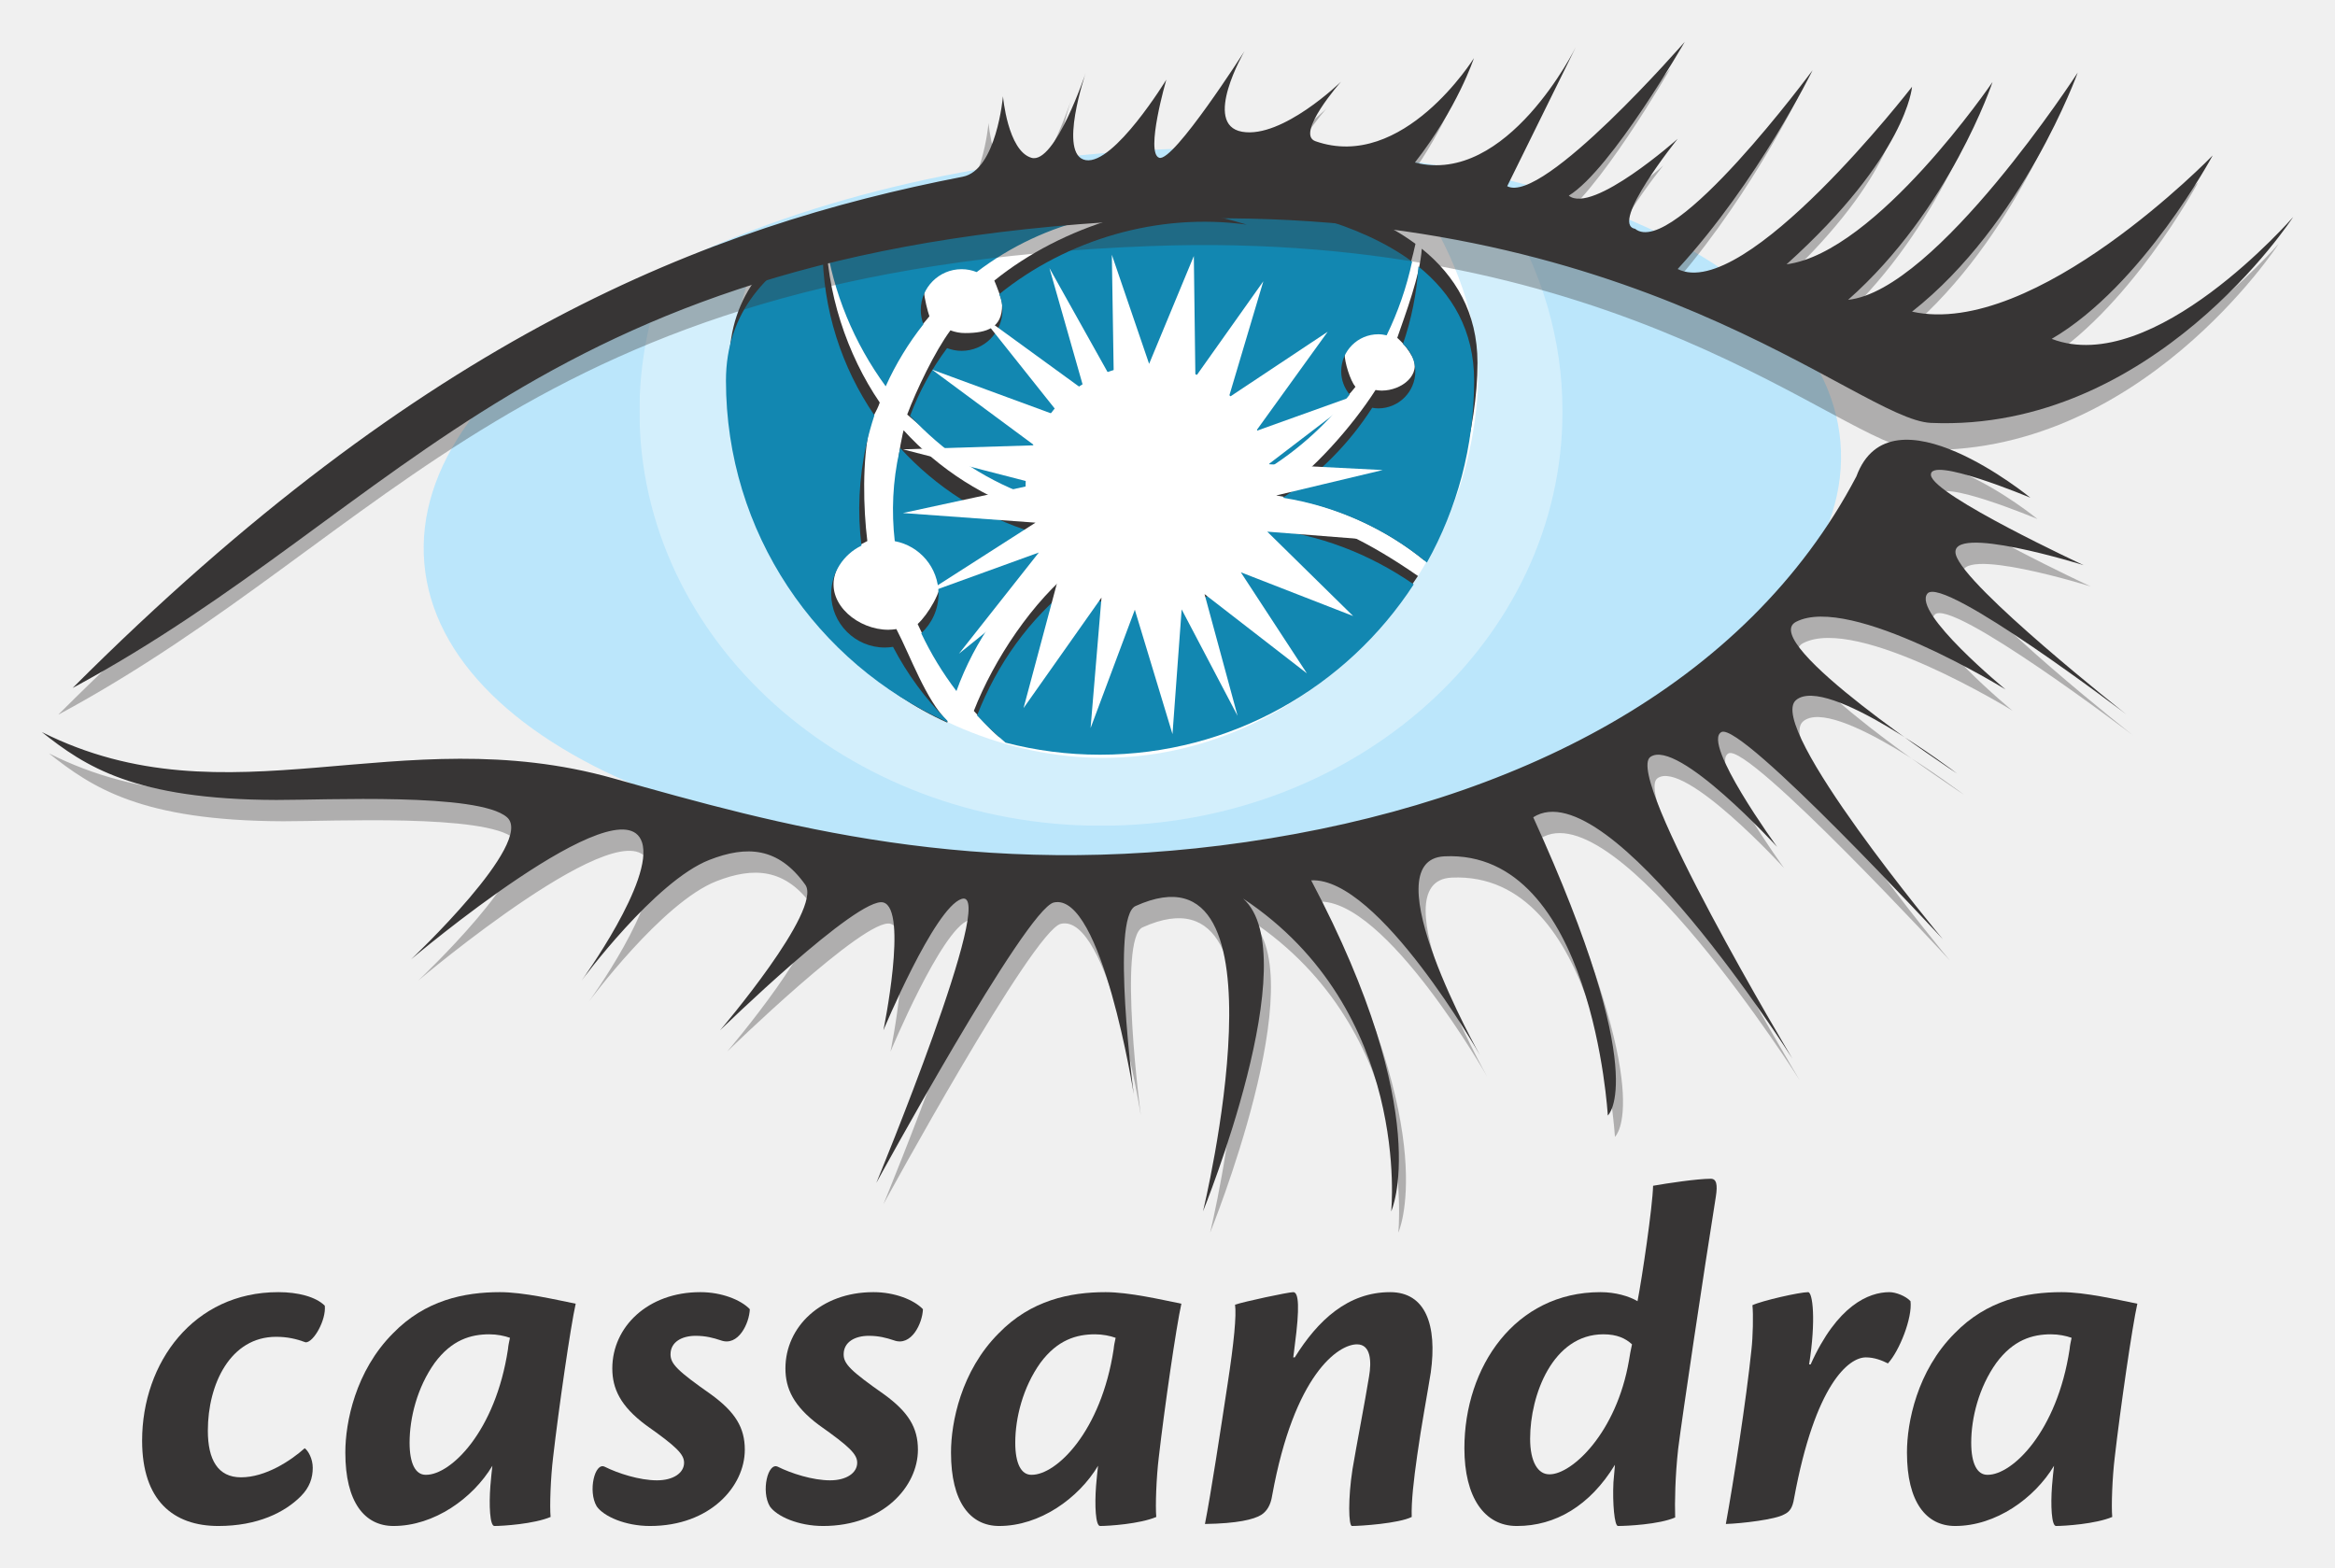
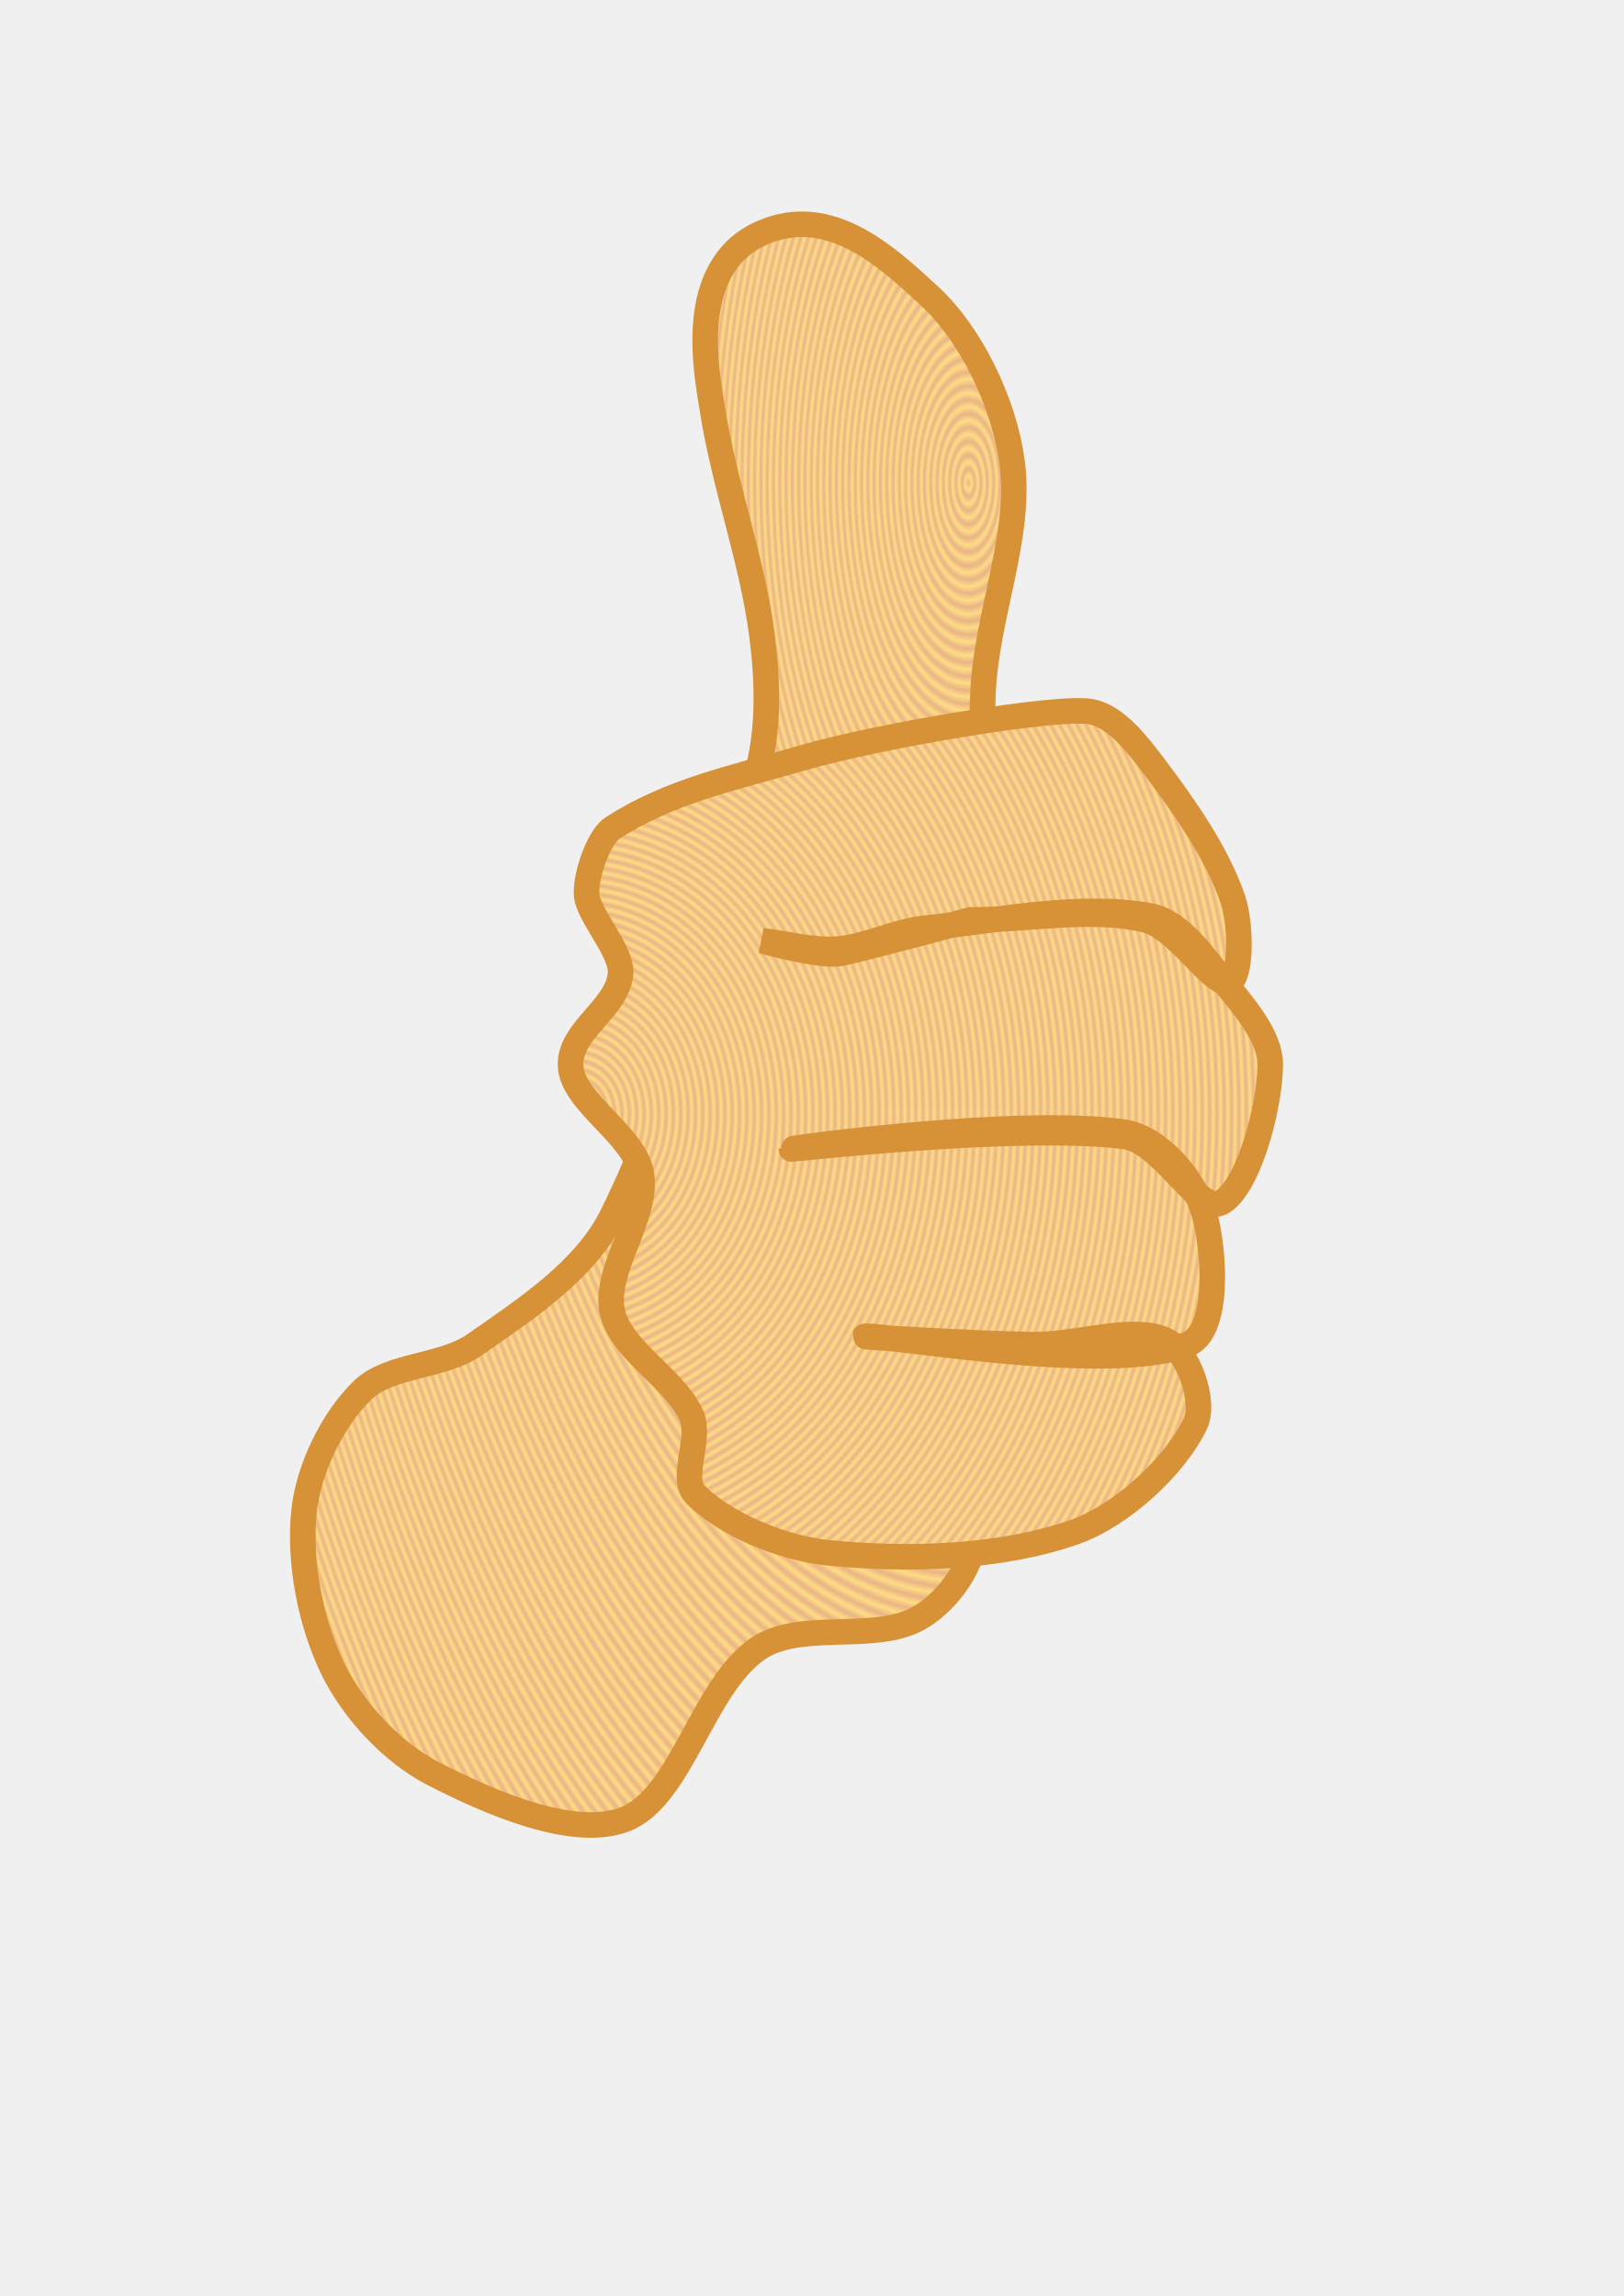
- <svg xmlns="http://www.w3.org/2000/svg" version="1.1" width="279.184" height="187.477" id="svg2816" xml:space="preserve">
-   <defs id="defs2820">
-     <clipPath id="clipPath2832">
-       <path d="M 0,792 612,792 612,0 0,0 0,792 z" id="path2834" />
-     </clipPath>
-     <clipPath id="clipPath2844">
-       <path d="M 0,792 612,792 612,0 0,0 0,792 z" id="path2846" />
-     </clipPath>
-     <clipPath id="clipPath2852">
-       <path d="m 96.008,715.93 88.29,0 0,-62.176 -88.29,0 0,62.176 z" id="path2854" />
-     </clipPath>
-     <clipPath id="clipPath2868">
-       <path d="M 0,792 612,792 612,0 0,0 0,792 z" id="path2870" />
-     </clipPath>
-     <clipPath id="clipPath2880">
-       <path d="M 0,792 612,792 612,0 0,0 0,792 z" id="path2882" />
-     </clipPath>
-     <clipPath id="clipPath2908">
-       <path d="M 0,792 612,792 612,0 0,0 0,792 z" id="path2910" />
-     </clipPath>
-     <clipPath id="clipPath2936">
-       <path d="M 0,792 612,792 612,0 0,0 0,792 z" id="path2938" />
-     </clipPath>
-     <clipPath id="clipPath2944">
-       <path d="m 121.202,708.378 45.899,0 0,-45.859 -45.899,0 0,45.859 z" id="path2946" />
-     </clipPath>
-     <clipPath id="clipPath2960">
-       <path d="M 0,792 612,792 612,0 0,0 0,792 z" id="path2962" />
-     </clipPath>
-     <clipPath id="clipPath2968">
-       <path d="m 40.403,726.188 212.402,0 0,-61.818 -212.402,0 0,61.818 z" id="path2970" />
-     </clipPath>
-     <clipPath id="clipPath2988">
-       <path d="M 0,792 612,792 612,0 0,0 0,792 z" id="path2990" />
-     </clipPath>
-     <clipPath id="clipPath2996">
-       <path d="m 39.52,688.644 199.381,0 0,-73.818 -199.381,0 0,73.818 z" id="path2998" />
-     </clipPath>
-     <clipPath id="clipPath3016">
-       <path d="M 0,792 612,792 612,0 0,0 0,792 z" id="path3018" />
-     </clipPath>
+ <svg xmlns="http://www.w3.org/2000/svg" xmlns:xlink="http://www.w3.org/1999/xlink" height="297mm" id="svg1" width="210mm">
+   <defs id="defs4">
+     <linearGradient id="linearGradient1683">
+       <stop id="stop1684" offset="0" style="stop-color:#e9b487;stop-opacity:1;" />
+       <stop id="stop1685" offset="1" style="stop-color:#ffdc84;stop-opacity:1;" />
+     </linearGradient>
+     <radialGradient cx="701.691" cy="159.294" fx="701.691" fy="159.294" gradientTransform="scale(0.674688,1.482166)" gradientUnits="userSpaceOnUse" id="radialGradient1686" r="2.279" spreadMethod="reflect" xlink:href="#linearGradient1683" />
+     <radialGradient cx="309.893" cy="496.575" fx="309.893" fy="496.575" gradientTransform="scale(0.911683,1.096872)" gradientUnits="userSpaceOnUse" id="radialGradient1692" r="1.969" spreadMethod="reflect" xlink:href="#linearGradient1683" />
  </defs>
-   <g transform="translate(-62.66865,-74.06425)" id="layer1" style="display:inline">
-     <g transform="matrix(1.25,0,0,-1.25,19.11765,990)" id="g3012">
-       <g clip-path="url(#clipPath3016)" id="g3014">
-         <g transform="translate(61.4912,609.1372)" id="g3020">
-           <path d="M 0,0 C 1.824,0 3.552,-0.432 4.417,-1.296 4.561,-2.641 3.36,-4.801 2.592,-4.801 1.68,-4.465 0.816,-4.272 -0.24,-4.272 c -4.368,0 -6.529,-4.513 -6.529,-8.977 0,-2.784 0.96,-4.465 3.169,-4.465 2.352,0 4.752,1.584 6.096,2.784 0.336,-0.239 0.768,-1.008 0.768,-1.872 0,-0.96 -0.288,-1.872 -1.152,-2.736 -1.536,-1.536 -4.128,-2.832 -7.873,-2.832 -4.32,0 -7.296,2.448 -7.296,8.161 C -13.057,-6.721 -8.113,0 -0.048,0 L 0,0 z" id="path3022" style="fill:#373535;fill-opacity:1;fill-rule:nonzero;stroke:none" />
-         </g>
-         <g transform="translate(75.6021,591.6636)" id="g3024">
-           <path d="m 0,0 c 2.352,0 6.625,4.129 7.825,12.001 0.048,0.48 0.096,0.624 0.192,1.104 -0.528,0.192 -1.248,0.336 -1.969,0.336 -1.776,0 -3.6,-0.528 -5.232,-2.736 -1.68,-2.352 -2.4,-5.28 -2.4,-7.633 C -1.584,1.057 -1.008,0 -0.048,0 L 0,0 z m -7.729,2.16 c 0,2.832 0.96,7.777 4.561,11.377 3.072,3.168 6.816,3.937 10.225,3.937 2.256,0 5.328,-0.72 7.248,-1.105 -0.48,-2.112 -1.632,-10.08 -2.16,-14.688 -0.24,-1.969 -0.336,-4.705 -0.24,-5.713 -1.584,-0.672 -4.56,-0.864 -5.377,-0.864 -0.431,0 -0.528,1.968 -0.383,3.84 0.047,0.624 0.144,1.536 0.191,1.92 -1.872,-3.12 -5.568,-5.76 -9.456,-5.76 -2.784,0 -4.609,2.304 -4.609,7.008 l 0,0.048 z" id="path3026" style="fill:#373535;fill-opacity:1;fill-rule:nonzero;stroke:none" />
-         </g>
-         <g transform="translate(101.8579,609.1372)" id="g3028">
-           <path d="m 0,0 c 1.968,0 3.84,-0.72 4.705,-1.632 -0.048,-1.345 -1.104,-3.6 -2.785,-2.976 -0.72,0.24 -1.44,0.431 -2.4,0.431 -1.296,0 -2.4,-0.576 -2.4,-1.775 0,-0.912 0.672,-1.585 3.888,-3.841 2.305,-1.68 3.217,-3.168 3.217,-5.28 0,-3.505 -3.313,-7.297 -9.073,-7.297 -2.352,0 -4.417,0.912 -5.089,1.872 -0.864,1.44 -0.192,4.272 0.769,3.793 1.248,-0.624 3.312,-1.297 4.992,-1.297 1.584,0 2.592,0.721 2.592,1.681 0,0.815 -0.72,1.536 -3.648,3.6 -2.449,1.824 -3.217,3.504 -3.217,5.424 0,3.984 3.409,7.297 8.401,7.297 L 0,0 z" id="path3030" style="fill:#373535;fill-opacity:1;fill-rule:nonzero;stroke:none" />
-         </g>
-         <g transform="translate(118.417,609.1372)" id="g3032">
-           <path d="m 0,0 c 1.969,0 3.841,-0.72 4.705,-1.632 -0.048,-1.345 -1.103,-3.6 -2.784,-2.976 -0.72,0.24 -1.441,0.431 -2.4,0.431 -1.296,0 -2.4,-0.576 -2.4,-1.775 0,-0.912 0.672,-1.585 3.888,-3.841 2.304,-1.68 3.216,-3.168 3.216,-5.28 0,-3.505 -3.313,-7.297 -9.073,-7.297 -2.352,0 -4.416,0.912 -5.088,1.872 -0.864,1.44 -0.192,4.272 0.768,3.793 1.248,-0.624 3.312,-1.297 4.992,-1.297 1.584,0 2.592,0.721 2.592,1.681 0,0.815 -0.72,1.536 -3.648,3.6 -2.448,1.824 -3.216,3.504 -3.216,5.424 0,3.984 3.408,7.297 8.401,7.297 L 0,0 z" id="path3034" style="fill:#373535;fill-opacity:1;fill-rule:nonzero;stroke:none" />
-         </g>
-         <g transform="translate(133.5361,591.6636)" id="g3036">
-           <path d="m 0,0 c 2.353,0 6.625,4.129 7.825,12.001 0.048,0.48 0.097,0.624 0.193,1.104 -0.529,0.192 -1.248,0.336 -1.969,0.336 -1.776,0 -3.6,-0.528 -5.233,-2.736 -1.679,-2.352 -2.4,-5.28 -2.4,-7.633 C -1.584,1.057 -1.008,0 -0.047,0 L 0,0 z m -7.729,2.16 c 0,2.832 0.961,7.777 4.561,11.377 3.072,3.168 6.816,3.937 10.225,3.937 2.256,0 5.329,-0.72 7.249,-1.105 -0.48,-2.112 -1.632,-10.08 -2.16,-14.688 -0.241,-1.969 -0.336,-4.705 -0.241,-5.713 -1.584,-0.672 -4.559,-0.864 -5.376,-0.864 -0.431,0 -0.528,1.968 -0.384,3.84 0.048,0.624 0.144,1.536 0.192,1.92 -1.872,-3.12 -5.568,-5.76 -9.456,-5.76 -2.785,0 -4.61,2.304 -4.61,7.008 l 0,0.048 z" id="path3038" style="fill:#373535;fill-opacity:1;fill-rule:nonzero;stroke:none" />
-         </g>
-         <g transform="translate(158.688,602.897)" id="g3040">
-           <path d="m 0,0 c 2.209,3.552 5.088,6.24 9.121,6.24 3.408,0 4.512,-3.168 3.889,-7.68 -0.336,-2.113 -0.912,-5.137 -1.297,-7.921 -0.336,-2.353 -0.576,-4.464 -0.527,-5.905 -1.248,-0.624 -4.897,-0.864 -5.713,-0.864 -0.336,0 -0.385,2.641 0.048,5.425 0.383,2.304 1.2,6.48 1.584,8.881 0.241,1.391 0.192,3.072 -1.152,3.072 -1.777,0 -6,-2.833 -8.113,-14.449 -0.145,-0.96 -0.528,-1.536 -1.057,-1.872 -0.719,-0.433 -2.256,-0.817 -5.375,-0.865 0.576,2.928 1.488,8.929 2.16,13.345 0.623,4.032 0.864,6.625 0.719,7.633 0.817,0.288 5.09,1.2 5.568,1.2 C 0.385,6.24 0.48,4.752 0,1.151 -0.047,0.815 -0.096,0.288 -0.145,0 L 0,0 z" id="path3042" style="fill:#373535;fill-opacity:1;fill-rule:nonzero;stroke:none" />
-         </g>
-         <g transform="translate(183.0728,591.7114)" id="g3044">
-           <path d="m 0,0 c 2.111,0 6.385,3.937 7.584,10.897 0.049,0.384 0.193,1.104 0.289,1.537 -0.625,0.576 -1.441,0.96 -2.736,0.96 -4.85,0 -7.01,-5.809 -7.01,-9.986 C -1.873,1.152 -1.104,0 -0.049,0 L 0,0 z m -3.168,-4.944 c -3.072,0 -4.992,2.736 -4.992,7.44 0,7.777 4.847,14.93 13.008,14.93 1.441,0 2.736,-0.384 3.552,-0.864 0.432,2.208 1.44,9.025 1.489,11.041 1.343,0.24 4.224,0.671 5.519,0.671 0.53,0 0.674,-0.527 0.481,-1.727 C 14.736,19.346 12.674,5.521 12.289,2.448 12,-0.144 11.953,-2.688 12,-4.128 10.465,-4.8 7.344,-4.944 6.529,-4.944 6.191,-4.944 6,-2.736 6.096,-0.768 6.145,-0.144 6.24,0.769 6.24,0.912 3.84,-3.024 0.527,-4.944 -3.121,-4.944 l -0.047,0 z" id="path3046" style="fill:#373535;fill-opacity:1;fill-rule:nonzero;stroke:none" />
-         </g>
-         <g transform="translate(208.0317,602.2241)" id="g3048">
-           <path d="M 0,0 C 2.545,5.665 5.568,6.913 7.537,6.913 8.162,6.913 9.121,6.529 9.553,6.049 9.746,4.465 8.498,1.297 7.393,0.097 6.816,0.385 6.098,0.673 5.281,0.673 c -1.633,0 -4.849,-2.545 -6.865,-13.489 -0.145,-0.913 -0.432,-1.297 -0.959,-1.537 -0.816,-0.48 -4.033,-0.864 -5.568,-0.912 0.718,3.937 1.966,11.953 2.447,16.658 0.144,1.2 0.191,3.408 0.096,4.272 0.912,0.432 4.513,1.248 5.328,1.248 0.433,0 0.769,-2.641 0.095,-6.913 L 0,0 z" id="path3050" style="fill:#373535;fill-opacity:1;fill-rule:nonzero;stroke:none" />
-         </g>
-         <g transform="translate(224.9751,591.6636)" id="g3052">
-           <path d="m 0,0 c 2.354,0 6.625,4.129 7.826,12.001 0.047,0.48 0.096,0.624 0.192,1.104 -0.528,0.192 -1.248,0.336 -1.969,0.336 -1.776,0 -3.6,-0.528 -5.233,-2.736 -1.679,-2.352 -2.4,-5.28 -2.4,-7.633 C -1.584,1.057 -1.008,0 -0.047,0 L 0,0 z m -7.729,2.16 c 0,2.832 0.961,7.777 4.561,11.377 3.072,3.168 6.816,3.937 10.225,3.937 2.256,0 5.328,-0.72 7.25,-1.105 -0.481,-2.112 -1.633,-10.08 -2.161,-14.688 -0.24,-1.969 -0.337,-4.705 -0.24,-5.713 -1.584,-0.672 -4.56,-0.864 -5.377,-0.864 -0.431,0 -0.527,1.968 -0.384,3.84 0.048,0.624 0.144,1.536 0.193,1.92 -1.873,-3.12 -5.568,-5.76 -9.457,-5.76 -2.785,0 -4.61,2.304 -4.61,7.008 l 0,0.048 z" id="path3054" style="fill:#373535;fill-opacity:1;fill-rule:nonzero;stroke:none" />
-         </g>
-       </g>
-     </g>
-   </g>
-   <g transform="translate(-62.66865,-74.06425)" id="layer2" style="display:inline">
-     <g transform="matrix(1.25,0,0,-1.25,19.11765,990)" id="g4555">
-       <g id="g2828">
-         <g clip-path="url(#clipPath2832)" id="g2830">
-           <g transform="translate(210.8784,690.4834)" id="g2836">
-             <path d="m 0,0 c 1.584,-18.452 -27.455,-36.014 -64.859,-39.223 -37.404,-3.209 -69.01,9.151 -70.592,27.602 -1.584,18.455 27.455,36.016 64.859,39.225 C -33.188,30.812 -1.582,18.455 0,0" id="path2838" style="fill:#bbe6fb;fill-opacity:1;fill-rule:nonzero;stroke:none" />
-           </g>
-         </g>
-       </g>
-       <g id="g2840">
-         <g clip-path="url(#clipPath2844)" id="g2842">
-           <g id="g2848">
-             <g id="g2850" />
-             <g id="g2856">
-               <g clip-path="url(#clipPath2852)" id="g2858" style="opacity:0.35">
-                 <g transform="translate(141.3843,715.9233)" id="g2860">
-                   <path d="m 0,0 c -14.268,0.232 -30.964,-5.433 -43.387,-10.738 -1.293,-3.726 -1.989,-7.689 -1.989,-11.797 0,-21.888 19.764,-39.634 44.145,-39.634 24.381,0 44.145,17.746 44.145,39.634 0,6.927 -1.984,13.435 -5.463,19.101 C 27.512,-1.889 13.842,-0.225 0,0" id="path2862" style="fill:#ffffff;fill-opacity:1;fill-rule:nonzero;stroke:none" />
-                 </g>
-               </g>
-             </g>
-           </g>
-         </g>
-       </g>
-       <g id="g2864">
-         <g clip-path="url(#clipPath2868)" id="g2866">
-           <g transform="translate(140.1528,715.9277)" id="g2872">
-             <path d="m 0,0 c -7.899,0.482 -21.514,-3.639 -32.867,-7.75 -1.725,-4.071 -2.683,-8.526 -2.683,-13.201 0,-19.178 17.388,-34.725 35.782,-34.725 18.273,0 34.44,15.572 35.782,34.725 0.436,6.237 -1.711,12.114 -4.692,17.181 C 19.552,-1.697 7.061,-0.431 0,0" id="path2874" style="fill:#ffffff;fill-opacity:1;fill-rule:nonzero;stroke:none" />
-           </g>
-         </g>
-       </g>
-       <g id="g2876">
-         <g clip-path="url(#clipPath2880)" id="g2878">
-           <g transform="translate(119.8818,697.4946)" id="g2884">
-             <path d="M 0,0 C 0.969,2.146 2.437,3.197 3.859,4.996 3.701,5.422 3.355,6.815 3.355,7.298 c 0,2.156 1.749,3.906 3.906,3.906 0.509,0 0.995,-0.101 1.44,-0.278 6.465,4.927 14.976,7.075 23.529,5.163 0.781,-0.176 1.547,-0.389 2.299,-0.623 C 26.076,16.638 16.548,13.644 10.067,8.413 10.265,7.946 10.814,6.611 10.814,6.074 10.814,3.917 9.418,3.392 7.261,3.392 6.771,3.392 6.303,3.486 5.87,3.651 4.406,1.685 2.612,-2.06 1.734,-4.401 c 3.584,-3.206 6.822,-4.368 11.042,-5.945 -0.011,0.201 0.145,0.387 0.145,0.592 0,6.503 5.725,11.788 12.229,11.788 5.828,0 10.654,-4.238 11.596,-9.798 2.908,1.85 5.72,3.268 7.863,6.01 -0.5,0.61 -1.039,2.337 -1.039,3.187 0,1.957 1.588,3.544 3.545,3.544 0.277,0 0.543,-0.04 0.802,-0.1 1.088,2.236 1.909,4.606 2.434,7.05 -10.17,7.529 -29.847,6.502 -29.847,6.502 0,0 -15.658,0.817 -26.258,-4.349 C -5.047,8.969 -3.008,4.11 0,0" id="path2886" style="fill:#373535;fill-opacity:1;fill-rule:nonzero;stroke:none" />
-           </g>
-           <g transform="translate(168.4907,700.4282)" id="g2888">
-             <path d="m 0,0 c 0.719,-0.648 1.111,-1.217 1.42,-1.771 0.951,-1.71 -0.957,-3.275 -2.914,-3.275 -0.199,0 -0.391,0.027 -0.582,0.059 -2.205,-3.446 -6.067,-7.865 -9.498,-10.089 5.261,-0.862 10.222,-2.969 14.17,-6.225 2.875,5.151 5.08,12.589 5.08,18.907 0,4.809 -2.123,8.334 -5.328,10.92 C 2.18,5.95 0.805,2.347 0,0" id="path2890" style="fill:#373535;fill-opacity:1;fill-rule:nonzero;stroke:none" />
-           </g>
-           <g transform="translate(125.7842,667.8032)" id="g2892">
-             <path d="M 0,0 C 1.753,4.841 6.065,8.592 10.144,11.892 9.547,12.709 8.652,14.732 8.279,15.69 3.304,17.203 -1.098,20.035 -4.512,23.784 -4.537,23.675 -4.568,23.569 -4.594,23.46 -5.237,20.579 -5.355,17.692 -5.035,14.876 -2.653,14.432 -0.85,12.345 -0.85,9.834 -0.85,8.345 -2.155,6.187 -3.168,5.248 -2.067,2.872 -1.316,1.726 0,0" id="path2894" style="fill:#373535;fill-opacity:1;fill-rule:nonzero;stroke:none" />
-           </g>
-           <g transform="translate(125.4756,663.7393)" id="g2896">
-             <path d="m 0,0 c -2.091,2.079 -3.537,6.226 -4.894,8.83 -0.254,-0.039 -0.514,-0.066 -0.78,-0.066 -2.836,0 -5.807,2.38 -5.135,5.134 0.372,1.524 1.424,2.521 3.137,3.353 -0.39,3.157 -0.496,7.695 0.237,10.977 0.21,0.939 0.655,1.379 0.95,2.273 -3.129,4.579 -5.151,10.589 -5.151,16.552 0,0.218 0.011,0.433 0.016,0.649 -5.288,-2.652 -9.253,-6.83 -9.253,-13.407 0,-14.548 8.379,-28.819 20.846,-34.413 C -0.018,-0.079 -0.01,-0.039 0,0" id="path2898" style="fill:#373535;fill-opacity:1;fill-rule:nonzero;stroke:none" />
-           </g>
-           <g transform="translate(156.1313,683.8511)" id="g2900">
-             <path d="m 0,0 c -1.611,-4.582 -5.967,-7.873 -11.1,-7.873 -2.746,0 -5.265,0.947 -7.267,2.521 -4.127,-3.214 -7.871,-8.86 -9.774,-13.758 0.854,-0.919 1.449,-1.675 2.407,-2.49 2.887,-0.752 6.863,0 9.988,0 12.57,0 23.703,5.592 30.086,15.398 C 10.096,-3.263 5.09,-0.466 0,0" id="path2902" style="fill:#373535;fill-opacity:1;fill-rule:nonzero;stroke:none" />
-           </g>
-         </g>
-       </g>
-       <g id="g2904">
-         <g clip-path="url(#clipPath2908)" id="g2906">
-           <g transform="translate(119.5596,695.7944)" id="g2912">
-             <path d="m 0,0 c 0.969,2.146 2.184,4.132 3.605,5.931 -0.158,0.425 -0.25,0.884 -0.25,1.367 0,2.156 1.749,3.906 3.906,3.906 0.509,0 0.995,-0.101 1.44,-0.278 6.465,4.927 14.976,7.075 23.529,5.163 0.781,-0.176 1.547,-0.389 2.299,-0.623 -8.453,1.172 -17.187,-1.419 -23.668,-6.651 0.198,-0.466 0.306,-0.98 0.306,-1.517 0,-2.157 -1.749,-3.906 -3.906,-3.906 -0.49,0 -0.958,0.094 -1.391,0.259 -1.464,-1.966 -2.661,-4.138 -3.539,-6.48 3.078,-3.317 6.856,-5.94 11.075,-7.517 -0.01,0.201 -0.031,0.4 -0.031,0.605 0,6.503 5.271,11.775 11.775,11.775 5.828,0 10.654,-4.238 11.596,-9.798 2.908,1.85 5.492,4.226 7.634,6.968 -0.5,0.61 -0.81,1.379 -0.81,2.229 0,1.957 1.588,3.544 3.545,3.544 0.277,0 0.543,-0.04 0.802,-0.1 1.088,2.236 1.909,4.606 2.434,7.05 -10.17,7.529 -29.847,6.502 -29.847,6.502 0,0 -15.658,0.817 -26.258,-4.349 C -5.047,8.969 -3.008,4.11 0,0" id="path2914" style="fill:#1287b1;fill-opacity:1;fill-rule:nonzero;stroke:none" />
-           </g>
-           <g transform="translate(169.0396,699.8481)" id="g2916">
-             <path d="m 0,0 c 0.719,-0.648 1.18,-1.577 1.18,-2.621 0,-1.957 -1.588,-3.545 -3.545,-3.545 -0.199,0 -0.391,0.027 -0.582,0.059 -2.205,-3.446 -5.127,-6.384 -8.559,-8.608 5.072,-0.793 9.846,-2.945 13.793,-6.201 2.875,5.151 4.518,11.084 4.518,17.402 0,4.809 -2.123,8.334 -5.328,10.92 C 1.309,4.83 0.805,2.347 0,0" id="path2918" style="fill:#1287b1;fill-opacity:1;fill-rule:nonzero;stroke:none" />
-           </g>
-           <g transform="translate(126.3252,666.6401)" id="g2920">
-             <path d="M 0,0 C 1.753,4.841 4.799,9.185 8.878,12.484 8.281,13.302 7.789,14.195 7.416,15.153 2.44,16.666 -1.961,19.498 -5.375,23.247 -5.4,23.138 -5.432,23.032 -5.457,22.923 -6.101,20.042 -6.219,17.155 -5.898,14.339 -3.517,13.895 -1.713,11.808 -1.713,9.297 -1.713,7.808 -2.352,6.469 -3.365,5.53 -2.446,3.582 -1.316,1.726 0,0" id="path2922" style="fill:#1287b1;fill-opacity:1;fill-rule:nonzero;stroke:none" />
-           </g>
-           <g transform="translate(125.4619,663.7983)" id="g2924">
-             <path d="m 0,0 c -2.091,2.079 -3.846,4.467 -5.202,7.07 -0.255,-0.039 -0.515,-0.065 -0.78,-0.065 -2.836,0 -5.135,2.299 -5.135,5.134 0,2.032 1.184,3.784 2.897,4.616 -0.389,3.156 -0.257,6.432 0.477,9.714 0.21,0.938 0.466,1.854 0.761,2.749 -3.129,4.578 -4.962,10.113 -4.962,16.076 0,0.218 0.01,0.433 0.015,0.648 -5.288,-2.651 -9.253,-6.83 -9.253,-13.406 0,-14.549 8.688,-27.06 21.155,-32.654 C -0.018,-0.079 -0.01,-0.039 0,0" id="path2926" style="fill:#1287b1;fill-opacity:1;fill-rule:nonzero;stroke:none" />
-           </g>
-           <g transform="translate(155.8091,682.1509)" id="g2928">
-             <path d="m 0,0 c -1.611,-4.582 -5.967,-7.873 -11.1,-7.873 -2.746,0 -5.265,0.947 -7.267,2.521 -4.127,-3.214 -7.242,-7.595 -9.144,-12.494 0.853,-0.919 1.765,-1.785 2.723,-2.599 2.888,-0.752 5.917,-1.155 9.042,-1.155 12.57,0 23.621,6.49 30.004,16.295 C 10.014,-2.365 5.09,-0.466 0,0" id="path2930" style="fill:#1287b1;fill-opacity:1;fill-rule:nonzero;stroke:none" />
-           </g>
-         </g>
-       </g>
-       <g id="g2932">
-         <g clip-path="url(#clipPath2936)" id="g2934">
-           <g id="g2940">
-             <g id="g2942" />
-             <g id="g2948">
-               <g clip-path="url(#clipPath2944)" id="g2950">
-                 <g transform="translate(156.2222,685.187)" id="g2952">
-                   <path d="M 0,0 10.879,2.595 -0.041,3.152 8.846,9.944 -1.238,6.329 5.615,15.826 -3.85,9.535 l 3.309,11.117 -6.5,-9.163 -0.148,11.579 -4.277,-10.314 -3.566,10.437 0.193,-12.295 -6.163,11.021 3.335,-11.702 -9.997,7.27 7.831,-9.84 -12.411,4.564 9.795,-7.247 -12.56,-0.386 12.842,-3.314 -12.853,-2.779 12.687,-0.92 -10.699,-6.851 11.017,3.994 -7.644,-9.681 9.659,7.79 -3.478,-12.991 7.457,10.572 -1.045,-12.486 4.233,11.319 3.603,-11.897 0.876,11.933 5.348,-10.181 -3.16,11.645 9.793,-7.586 -6.322,9.672 10.744,-4.186 -8.215,8.073 L 10.85,-4.164 0,0 z" id="path2954" style="fill:#ffffff;fill-opacity:1;fill-rule:nonzero;stroke:none" />
-                 </g>
-               </g>
-             </g>
-           </g>
-         </g>
-       </g>
-       <g id="g2956">
-         <g clip-path="url(#clipPath2960)" id="g2958">
-           <g id="g2964">
-             <g id="g2966" />
-             <g id="g2972">
-               <g clip-path="url(#clipPath2968)" id="g2974" style="opacity:0.35">
-                 <g transform="translate(40.4033,664.3701)" id="g2976">
-                   <path d="m 0,0 c 33.74,33.739 60.687,44.155 85.143,48.91 3.236,0.629 3.848,7.7 3.848,7.7 0,0 0.453,-5.208 2.718,-5.887 2.264,-0.68 5.207,8.152 5.207,8.152 0,0 -2.717,-7.926 0,-8.379 2.718,-0.453 7.699,7.699 7.699,7.699 0,0 -2.037,-7.019 -0.678,-7.472 1.357,-0.453 8.15,10.189 8.15,10.189 0,0 -4.076,-7.019 -0.226,-7.699 3.851,-0.679 9.467,4.791 9.467,4.791 0,0 -4.416,-5.005 -2.448,-5.696 8.379,-2.945 15.159,7.945 15.159,7.945 0,0 -1.571,-4.775 -5.647,-9.983 8.83,-2.264 15.389,11.039 15.389,11.039 l -6.559,-13.303 c 3.397,-1.813 16.985,13.812 16.985,13.812 0,0 -7.02,-12.228 -11.096,-14.718 2.264,-1.812 10.416,5.434 10.416,5.434 0,0 -6.567,-8.151 -4.076,-8.604 3.623,-2.944 16.982,15.171 16.982,15.171 0,0 -5.207,-10.642 -12.906,-19.021 6.435,-3.219 22.418,17.436 22.418,17.436 0,0 -0.453,-6.567 -12.002,-16.983 8.605,1.132 19.701,17.436 19.701,17.436 0,0 -4.076,-12.228 -13.814,-20.832 8.449,0.879 21.964,21.738 21.964,21.738 0,0 -5.207,-14.492 -15.849,-22.871 11.775,-2.604 28.758,14.945 28.758,14.945 0,0 -6.68,-12.455 -15.399,-17.549 9.738,-3.736 23.098,11.662 23.098,11.662 0,0 -13.36,-20.607 -34.645,-19.701 -6.984,0.297 -28.109,21.188 -73.368,19.474 C 44.609,42.57 31.929,17.209 0,0" id="path2978" style="fill:#373535;fill-opacity:1;fill-rule:nonzero;stroke:none" />
-                 </g>
-               </g>
-             </g>
-           </g>
-           <g transform="translate(41.7861,666.9326)" id="g2980">
-             <path d="m 0,0 c 33.74,33.739 60.686,44.154 85.142,48.91 3.237,0.629 3.849,7.699 3.849,7.699 0,0 0.452,-5.209 2.718,-5.887 2.264,-0.679 5.207,8.151 5.207,8.151 0,0 -2.717,-7.926 0,-8.378 2.718,-0.452 7.699,7.699 7.699,7.699 0,0 -2.037,-7.019 -0.68,-7.472 1.359,-0.453 8.152,10.19 8.152,10.19 0,0 -4.076,-7.02 -0.226,-7.699 3.849,-0.68 9.467,4.79 9.467,4.79 0,0 -4.416,-5.005 -2.448,-5.696 8.379,-2.944 15.157,7.945 15.157,7.945 0,0 -1.571,-4.775 -5.645,-9.983 8.83,-2.265 15.389,11.04 15.389,11.04 l -6.559,-13.305 c 3.397,-1.811 16.983,13.812 16.983,13.812 0,0 -7.018,-12.226 -11.094,-14.717 2.264,-1.812 10.416,5.434 10.416,5.434 0,0 -6.567,-8.152 -4.076,-8.604 3.623,-2.945 16.982,15.171 16.982,15.171 0,0 -5.209,-10.643 -12.906,-19.021 6.435,-3.22 22.418,17.436 22.418,17.436 0,0 -0.453,-6.568 -12.002,-16.984 8.605,1.133 19.701,17.437 19.701,17.437 0,0 -4.076,-12.228 -13.814,-20.833 8.449,0.879 21.964,21.738 21.964,21.738 0,0 -5.207,-14.492 -15.849,-22.87 11.775,-2.604 28.758,14.944 28.758,14.944 0,0 -6.68,-12.453 -15.399,-17.548 9.738,-3.736 23.098,11.662 23.098,11.662 0,0 -13.36,-20.607 -34.647,-19.701 -6.982,0.298 -28.107,21.189 -73.367,19.474 C 44.609,42.57 31.928,17.209 0,0" id="path2982" style="fill:#373535;fill-opacity:1;fill-rule:nonzero;stroke:none" />
-           </g>
-         </g>
-       </g>
-       <g id="g2984">
-         <g clip-path="url(#clipPath2988)" id="g2986">
-           <g id="g2992">
-             <g id="g2994" />
-             <g id="g3000">
-               <g clip-path="url(#clipPath2996)" id="g3002" style="opacity:0.35">
-                 <g transform="translate(39.5195,660.6802)" id="g3004">
-                   <path d="m 0,0 c 17.832,-8.945 34.137,1.358 54.686,-4.433 15.623,-4.404 34.645,-9.833 60.458,-6.096 25.814,3.735 47.893,14.944 58.424,34.985 3.283,8.943 16.642,-2.039 16.642,-2.039 0,0 -9.736,4.076 -9.509,2.151 0.226,-1.924 14.605,-8.604 14.605,-8.604 0,0 -13.021,4.076 -12.228,1.019 0.793,-3.057 16.302,-15.285 16.302,-15.285 0,0 -17.548,13.36 -19.019,11.549 -1.473,-1.812 7.472,-9.172 7.472,-9.172 0,0 -14.832,9.172 -20.041,6.467 -3.746,-1.943 15.399,-14.506 15.399,-14.506 0,0 -12.455,9.512 -15.399,7.021 -2.943,-2.492 14.04,-22.871 14.04,-22.871 0,0 -19.249,20.833 -21.172,19.814 -1.926,-1.019 5.32,-10.983 5.32,-10.983 0,0 -9.51,10.417 -12.113,8.605 -2.604,-1.812 13.586,-28.871 13.586,-28.871 0,0 -17.549,27.738 -24.795,23.098 11.379,-24.966 7.133,-28.533 7.133,-28.533 0,0 -1.452,25.47 -15.625,24.796 -7.133,-0.34 3.396,-19.021 3.396,-19.021 0,0 -9.691,17.062 -16.145,16.722 11.895,-22.511 7.655,-31.667 7.655,-31.667 0,0 1.967,19.226 -14.166,29.925 6.113,-5.433 -3.836,-29.925 -3.836,-29.925 0,0 8.752,36.091 -6.455,29.21 -2.403,-1.085 -0.17,-18.002 -0.17,-18.002 0,0 -3.057,19.362 -7.641,18.342 -2.673,-0.593 -16.984,-26.833 -16.984,-26.833 0,0 11.719,28.362 8.153,27.173 -2.598,-0.867 -7.473,-12.568 -7.473,-12.568 0,0 2.377,11.549 0,12.228 -2.377,0.68 -15.625,-12.228 -15.625,-12.228 0,0 9.851,11.549 8.152,13.927 -2.574,3.603 -5.591,3.772 -9.171,2.377 -5.209,-2.03 -12.227,-11.548 -12.227,-11.548 0,0 6.996,9.637 5.773,13.247 -1.963,5.8 -22.077,-11.209 -22.077,-11.209 0,0 11.888,11.209 9.171,13.587 -2.717,2.377 -17.471,1.642 -22.078,1.655 C 8.832,-6.454 4.124,-3.267 0,0" id="path3006" style="fill:#373535;fill-opacity:1;fill-rule:nonzero;stroke:none" />
-                 </g>
-               </g>
-             </g>
-           </g>
-           <g transform="translate(38.8408,662.7183)" id="g3008">
-             <path d="m 0,0 c 17.832,-8.945 34.136,1.358 54.685,-4.434 15.623,-4.402 34.646,-9.832 60.46,-6.095 25.814,3.736 47.891,14.945 58.422,34.984 3.283,8.944 16.642,-2.037 16.642,-2.037 0,0 -9.736,4.075 -9.509,2.15 0.226,-1.924 14.605,-8.604 14.605,-8.604 0,0 -13.021,4.075 -12.228,1.018 0.793,-3.056 16.304,-15.284 16.304,-15.284 0,0 -17.55,13.361 -19.021,11.548 -1.471,-1.811 7.473,-9.17 7.473,-9.17 0,0 -14.833,9.17 -20.041,6.467 -3.747,-1.944 15.398,-14.506 15.398,-14.506 0,0 -12.455,9.511 -15.398,7.02 -2.944,-2.492 14.041,-22.871 14.041,-22.871 0,0 -19.25,20.833 -21.174,19.814 -1.924,-1.02 5.322,-10.982 5.322,-10.982 0,0 -9.512,10.416 -12.115,8.604 -2.604,-1.811 13.586,-28.871 13.586,-28.871 0,0 -17.549,27.739 -24.795,23.097 11.379,-24.965 7.133,-28.532 7.133,-28.532 0,0 -1.452,25.47 -15.625,24.795 -7.133,-0.34 3.396,-19.02 3.396,-19.02 0,0 -9.691,17.063 -16.144,16.723 11.896,-22.512 7.654,-31.668 7.654,-31.668 0,0 1.967,19.227 -14.166,29.926 6.113,-5.434 -3.836,-29.926 -3.836,-29.926 0,0 8.754,36.091 -6.453,29.21 -2.403,-1.086 -0.17,-18.002 -0.17,-18.002 0,0 -3.059,19.361 -7.642,18.342 -2.674,-0.593 -16.985,-26.833 -16.985,-26.833 0,0 11.719,28.362 8.153,27.172 -2.598,-0.865 -7.473,-12.566 -7.473,-12.566 0,0 2.378,11.548 0,12.227 -2.377,0.679 -15.624,-12.227 -15.624,-12.227 0,0 9.851,11.548 8.151,13.926 -2.574,3.603 -5.591,3.771 -9.17,2.376 -5.21,-2.029 -12.228,-11.547 -12.228,-11.547 0,0 6.996,9.638 5.774,13.247 -1.964,5.799 -22.077,-11.209 -22.077,-11.209 0,0 11.888,11.209 9.17,13.586 C 41.778,-5.774 27.024,-6.51 22.417,-6.496 8.831,-6.453 4.124,-3.267 0,0" id="path3010" style="fill:#373535;fill-opacity:1;fill-rule:nonzero;stroke:none" />
-           </g>
-         </g>
-       </g>
-     </g>
+   <g id="g1690">
+     <path d="M 177.119,679.801 C 162.517,694.047 150.777,718.172 148.617,738.841 C 146.026,763.64 151.778,793.665 162.868,816.203 C 172.815,836.418 191.641,856.768 211.729,867.099 C 239.144,881.199 280.168,899.19 305.378,889.494 C 333.1,878.831 343.271,824.713 370.526,806.024 C 390.774,792.139 426.263,803.001 447.888,791.773 C 461.551,784.678 475.219,767.299 476.39,751.056 C 486.077,616.646 475.688,476.664 480.462,339.813 C 481.795,301.581 499.635,262.151 494.713,225.805 C 490.813,197.004 474.82,163.46 453.996,144.371 C 434.103,126.136 405.916,99.225 372.561,113.833 C 334.465,130.518 345.697,183.315 348.131,199.339 C 353.841,236.925 367.803,273.675 372.561,311.311 C 375.268,332.715 375.935,355.573 370.526,376.458 C 351.505,449.9 332.181,527.506 299.271,594.295 C 286.035,621.156 256.856,640.069 232.087,657.406 C 216.139,668.57 190.34,666.903 177.119,679.801 z " id="path1061" style="fill:url(#radialGradient1686);fill-opacity:1.0;fill-rule:evenodd;stroke:#d79237;stroke-width:12.5;stroke-linecap:butt;stroke-linejoin:miter;stroke-opacity:1;stroke-miterlimit:4;stroke-dasharray:none;" />
+     <path d="M 392.92,370.351 C 359.05,380.216 327.286,386.643 299.271,404.96 C 291.998,409.716 284.998,431.635 287.056,439.57 C 289.749,449.957 304.353,466.109 303.342,476.215 C 301.639,493.254 278.245,503.663 278.912,521.004 C 279.602,538.951 310.268,554.742 313.522,573.936 C 317.055,594.78 295.053,620.734 299.271,641.119 C 303.197,660.094 329.5,673.423 337.952,692.016 C 343.073,703.282 332.091,722.8 339.988,730.697 C 354.485,745.194 382.223,756.933 405.135,759.199 C 443.977,763.041 489.228,761.71 525.251,749.02 C 548.946,740.673 574.621,716.305 584.29,696.088 C 589.551,685.088 580.58,660.506 570.039,655.37 C 554.114,647.612 526.599,657.708 504.892,657.406 C 477.738,657.029 414.868,653.335 423.458,653.335 C 439.977,653.335 541.473,671.757 580.219,657.406 C 596.441,651.398 593.915,611.138 588.362,592.259 C 583.736,576.529 566.557,556.135 549.681,553.578 C 499.374,545.955 386.812,561.382 386.812,561.721 C 386.812,562.06 497.904,549.079 549.681,555.614 C 567.802,557.901 585.965,593.307 596.506,588.187 C 609.716,581.771 620.524,542.802 620.936,521.004 C 621.203,506.835 608.117,492.175 598.541,480.287 C 588.438,467.744 576.95,450.431 561.896,447.713 C 528.089,441.609 488.337,449.941 451.96,453.821 C 437.44,455.37 423.599,462.893 409.207,464 C 397.133,464.929 384.777,461.286 372.561,459.928 C 372.561,459.928 401.063,468.072 411.243,466.036 C 421.422,464 474.354,449.749 474.354,449.749 C 502.856,449.749 533.485,443.368 559.86,449.749 C 575.56,453.547 592.664,482.171 600.577,480.287 C 606.915,478.778 606.886,451.915 602.613,439.57 C 594.671,416.627 578.979,394.338 563.932,374.422 C 555.906,363.8 545.469,350.253 533.394,347.956 C 517.063,344.851 428.948,359.857 392.92,370.351 z " id="path1687" style="fill:url(#radialGradient1692);fill-opacity:1.0;fill-rule:evenodd;stroke:#d79237;stroke-width:12.5;stroke-linecap:butt;stroke-linejoin:miter;stroke-opacity:1;stroke-miterlimit:4;stroke-dasharray:none;" />
  </g>
</svg>
